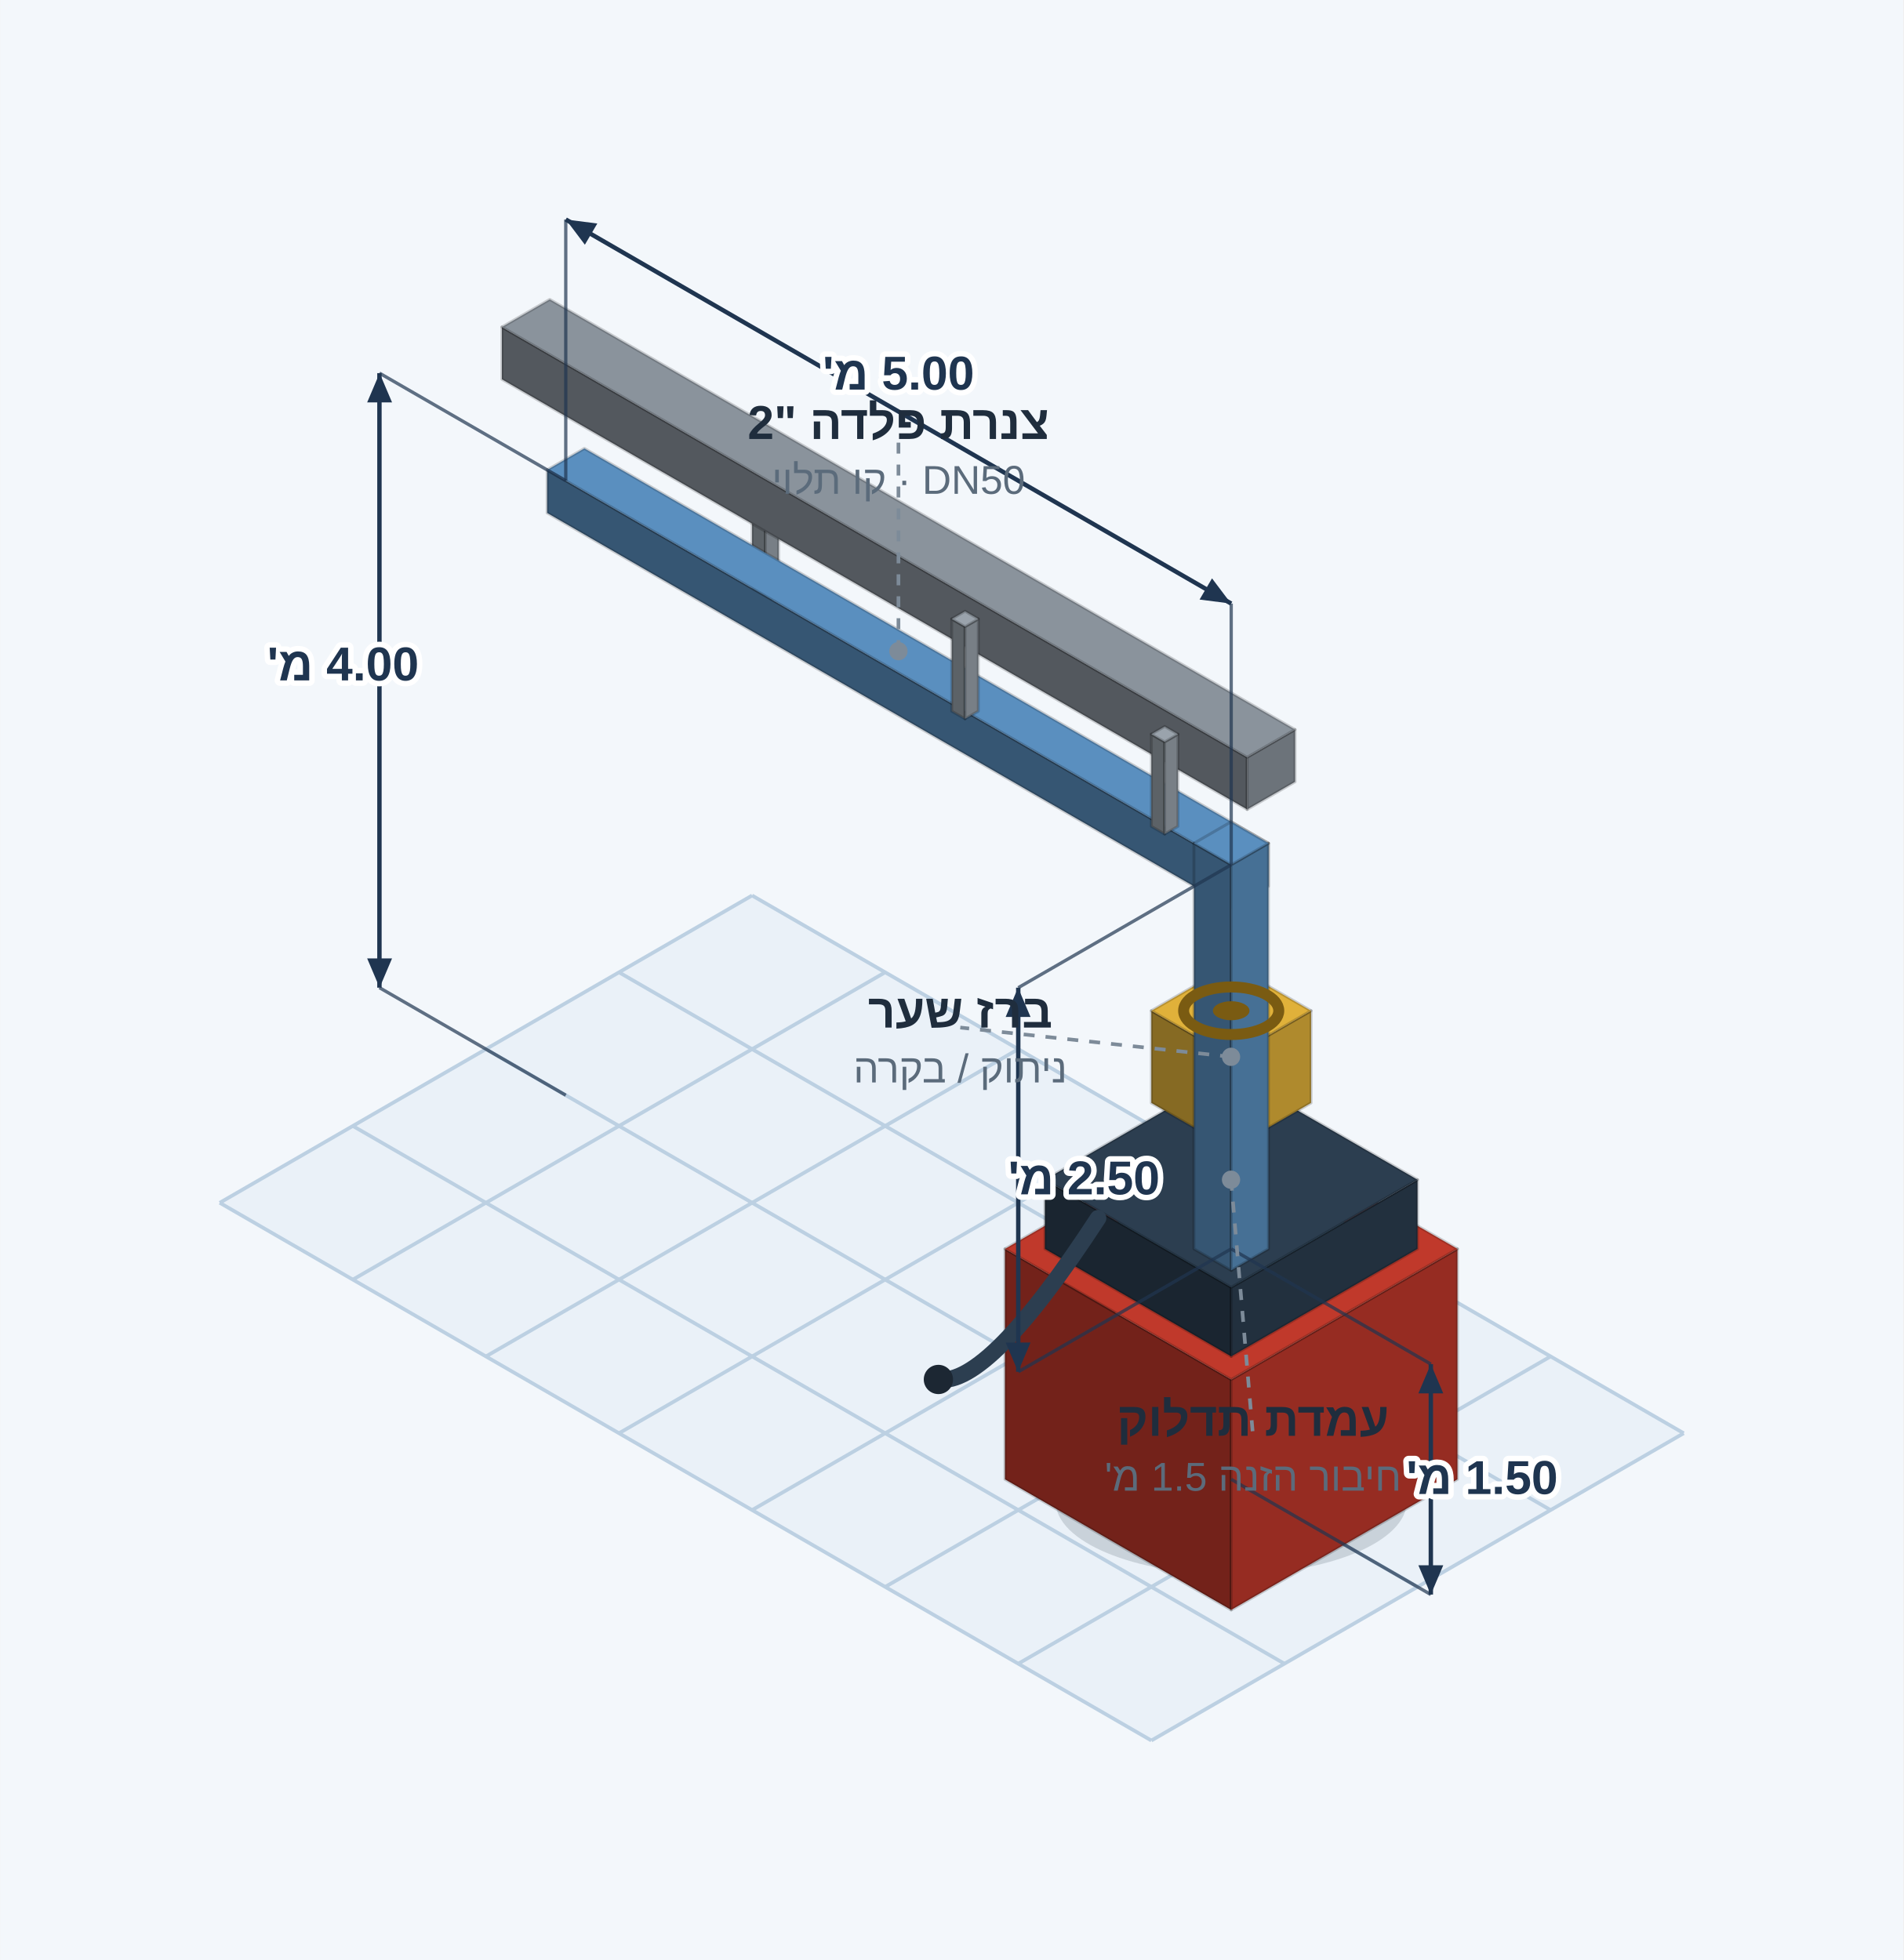
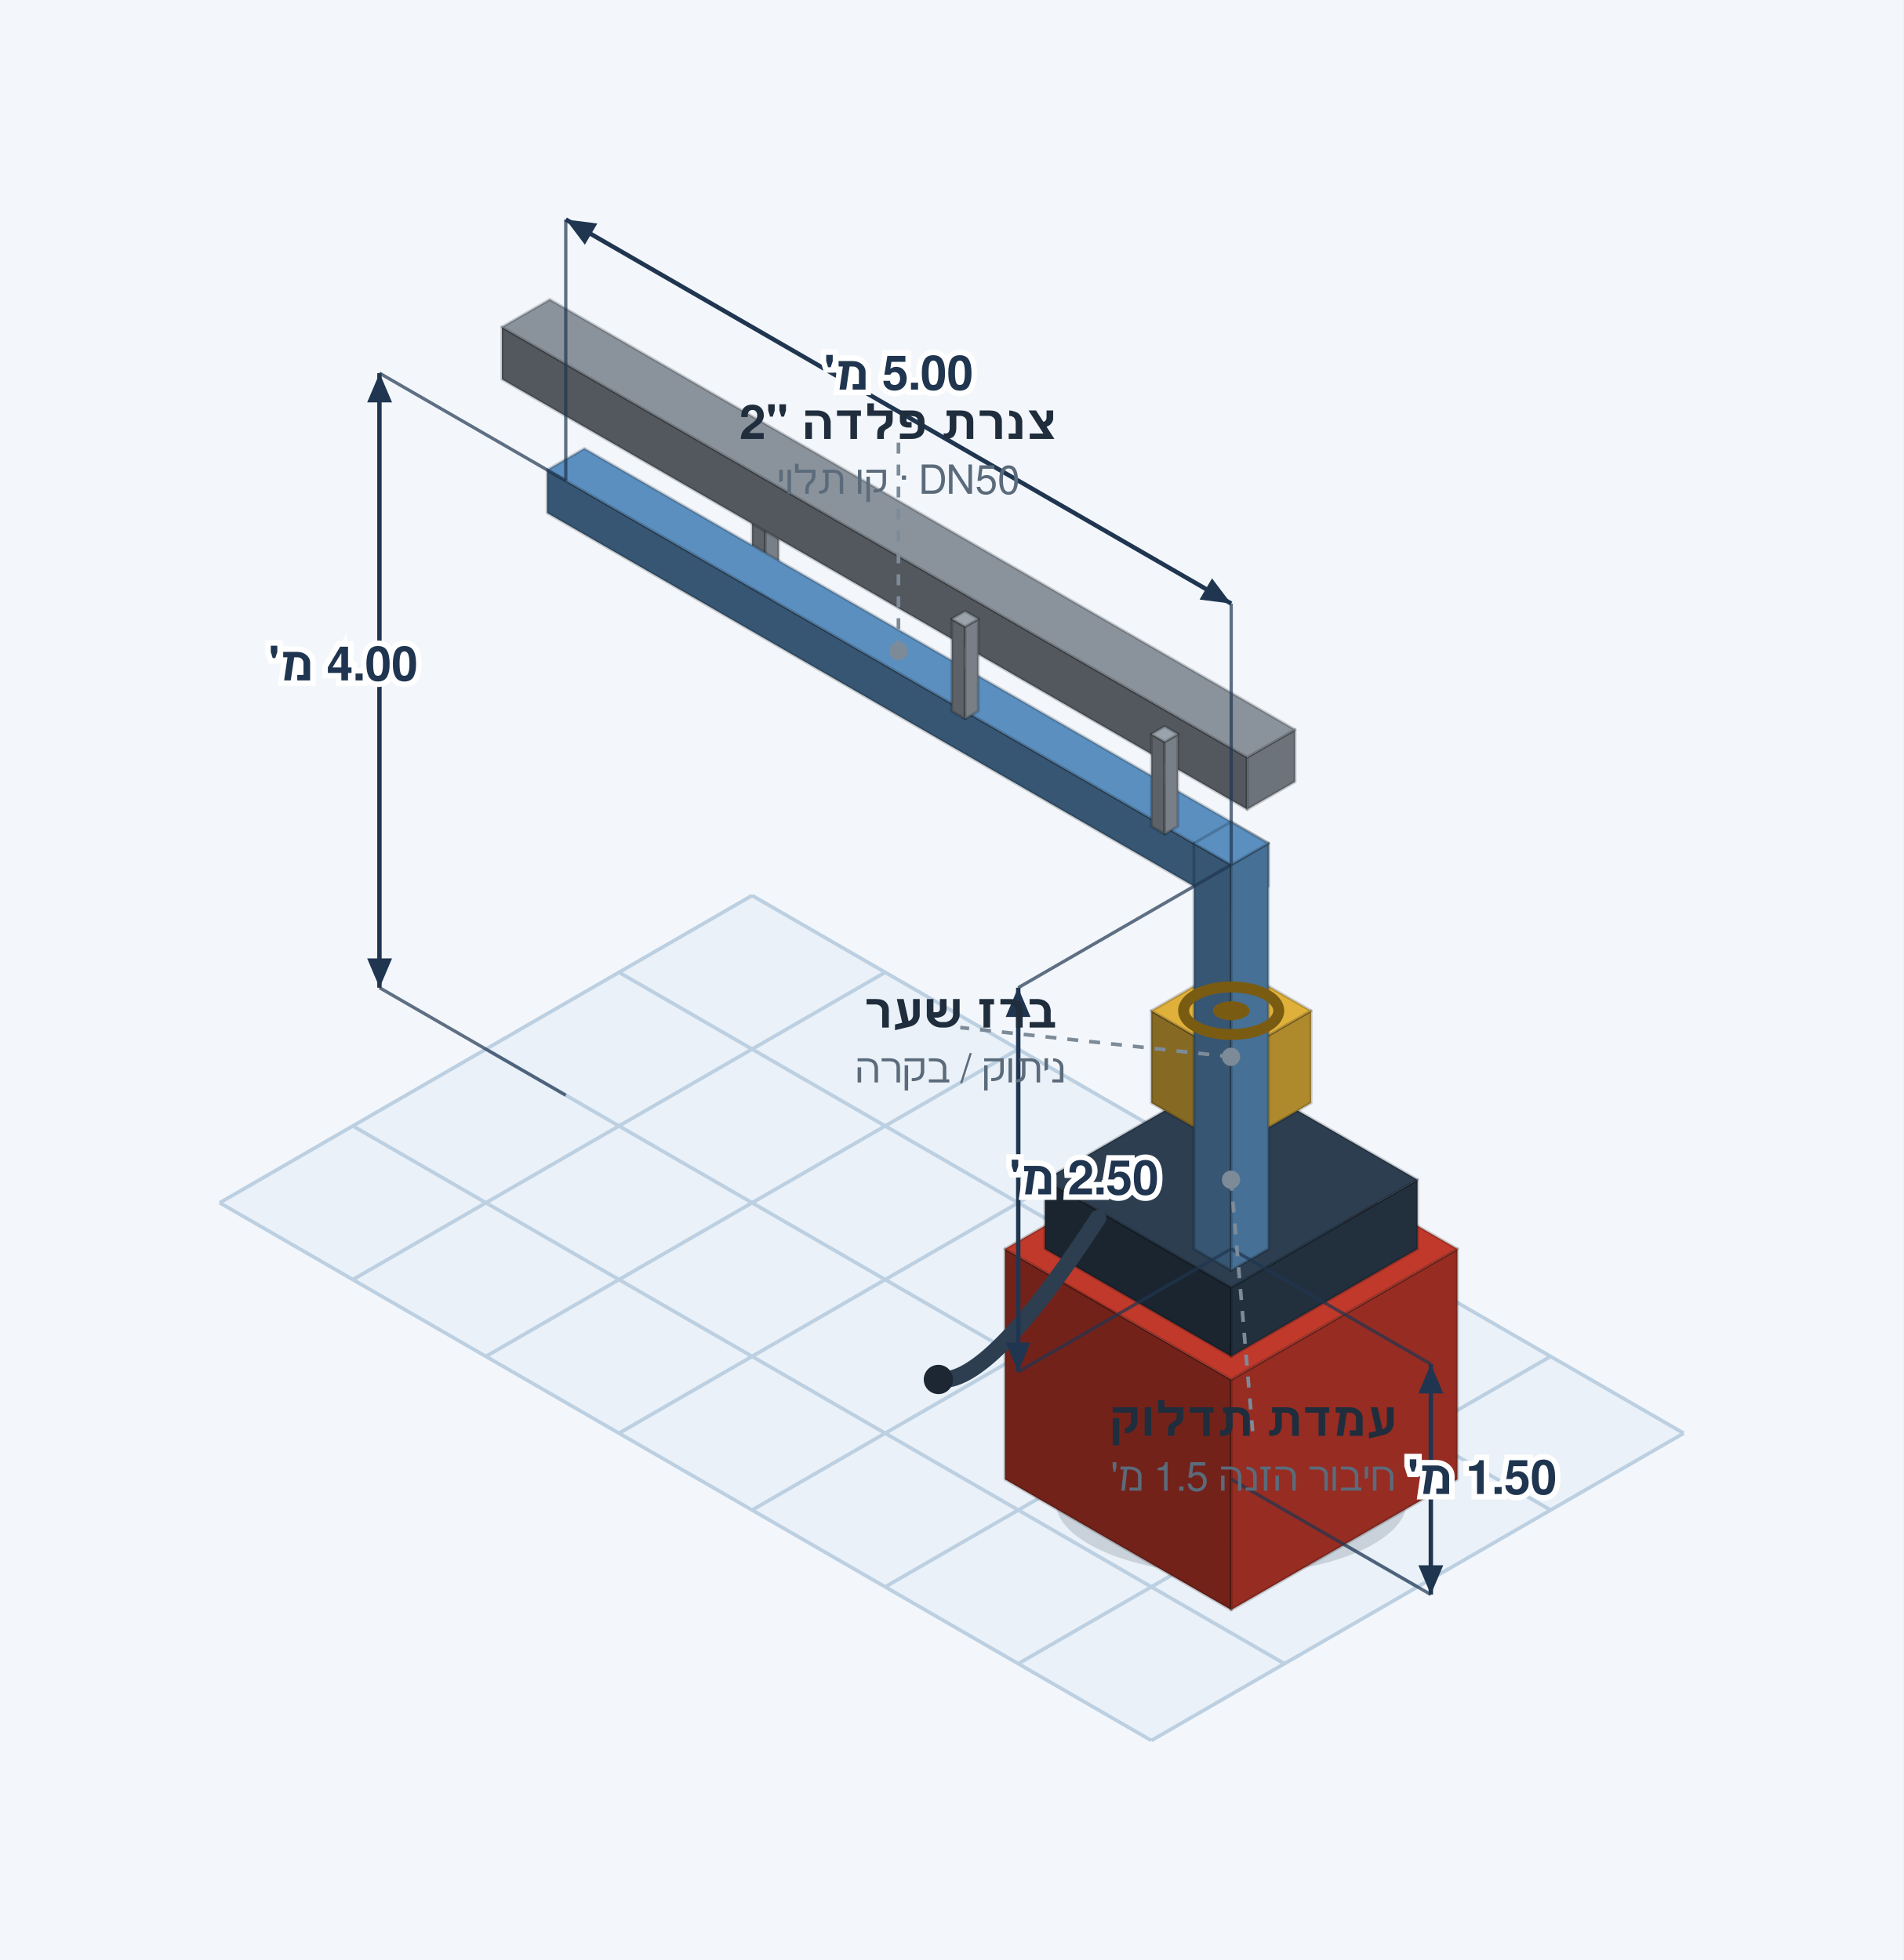
- <svg xmlns="http://www.w3.org/2000/svg" width="1000" height="1030" viewBox="-205.5 -244.8 520.1 535.8" font-family="Segoe UI, Arial, sans-serif" direction="rtl">
-   <style>
-     .grid-line{stroke:#bcd0e2;stroke-width:1}
-     .dim-line{stroke:#1f3550;stroke-width:1.2;fill:none}
-     .dim-wit{stroke:#1f3550;stroke-width:0.9;fill:none;opacity:.7}
-     .iso-label{font-size:13px;font-weight:600;fill:#1f2d3d}
-     .iso-sub{font-size:11px;fill:#5b6b7b}
-     .iso-dim{font-size:13px;font-weight:700;fill:#1f3550;paint-order:stroke;stroke:#fff;stroke-width:3px;stroke-linejoin:round}
-     .leader{stroke:#7d8b99;stroke-width:1;stroke-dasharray:3 3;fill:none}
-     .leader-dot{fill:#7d8b99}
-   </style>
+ <svg xmlns="http://www.w3.org/2000/svg" width="1000" height="1030" viewBox="-205.5 -244.8 520.1 535.8" font-family="FreeSans, Arial, sans-serif" direction="rtl">
  <rect x="-205.5" y="-244.8" width="520.1" height="535.8" fill="#f3f7fb" />
  <g>
    <polygon points="0,0 254.611,147 109.119,231 -145.492,84" fill="#eaf1f8" />
-     <line x1="0" y1="0" x2="-145.492" y2="84" class="grid-line" />
-     <line x1="36.373" y1="21" x2="-109.119" y2="105" class="grid-line" />
-     <line x1="72.746" y1="42" x2="-72.746" y2="126" class="grid-line" />
-     <line x1="109.119" y1="63" x2="-36.373" y2="147" class="grid-line" />
-     <line x1="145.492" y1="84" x2="0" y2="168" class="grid-line" />
-     <line x1="181.865" y1="105" x2="36.373" y2="189" class="grid-line" />
-     <line x1="218.238" y1="126" x2="72.746" y2="210" class="grid-line" />
-     <line x1="254.611" y1="147" x2="109.119" y2="231" class="grid-line" />
-     <line x1="0" y1="0" x2="254.611" y2="147" class="grid-line" />
-     <line x1="-36.373" y1="21" x2="218.238" y2="168" class="grid-line" />
-     <line x1="-72.746" y1="42" x2="181.865" y2="189" class="grid-line" />
-     <line x1="-109.119" y1="63" x2="145.492" y2="210" class="grid-line" />
-     <line x1="-145.492" y1="84" x2="109.119" y2="231" class="grid-line" />
+     <line x1="0" y1="0" x2="-145.492" y2="84" stroke="#bcd0e2" stroke-width="1" />
+     <line x1="36.373" y1="21" x2="-109.119" y2="105" stroke="#bcd0e2" stroke-width="1" />
+     <line x1="72.746" y1="42" x2="-72.746" y2="126" stroke="#bcd0e2" stroke-width="1" />
+     <line x1="109.119" y1="63" x2="-36.373" y2="147" stroke="#bcd0e2" stroke-width="1" />
+     <line x1="145.492" y1="84" x2="0" y2="168" stroke="#bcd0e2" stroke-width="1" />
+     <line x1="181.865" y1="105" x2="36.373" y2="189" stroke="#bcd0e2" stroke-width="1" />
+     <line x1="218.238" y1="126" x2="72.746" y2="210" stroke="#bcd0e2" stroke-width="1" />
+     <line x1="254.611" y1="147" x2="109.119" y2="231" stroke="#bcd0e2" stroke-width="1" />
+     <line x1="0" y1="0" x2="254.611" y2="147" stroke="#bcd0e2" stroke-width="1" />
+     <line x1="-36.373" y1="21" x2="218.238" y2="168" stroke="#bcd0e2" stroke-width="1" />
+     <line x1="-72.746" y1="42" x2="181.865" y2="189" stroke="#bcd0e2" stroke-width="1" />
+     <line x1="-109.119" y1="63" x2="145.492" y2="210" stroke="#bcd0e2" stroke-width="1" />
+     <line x1="-145.492" y1="84" x2="109.119" y2="231" stroke="#bcd0e2" stroke-width="1" />
    <ellipse cx="130.943" cy="165.6" rx="48" ry="20" fill="rgba(31,45,61,0.16)" />
    <polygon points="83.66,115.50 90.21,119.28 90.21,96.18 83.66,92.40" fill="rgb(26,37,48)" stroke="rgba(0,0,0,0.18)" stroke-width="0.8" stroke-linejoin="round" />
    <polygon points="112.03,106.68 90.21,119.28 90.21,96.18 112.03,83.58" fill="rgb(34,48,62)" stroke="rgba(0,0,0,0.18)" stroke-width="0.8" stroke-linejoin="round" />
    <polygon points="105.48,79.80 112.03,83.58 90.21,96.18 83.66,92.40" fill="rgb(44,62,80)" stroke="rgba(0,0,0,0.18)" stroke-width="0.8" stroke-linejoin="round" />
    <polygon points="69.11,159.60 130.94,195.30 130.94,132.30 69.11,96.60" fill="rgb(115,34,26)" stroke="rgba(0,0,0,0.18)" stroke-width="0.8" stroke-linejoin="round" />
    <polygon points="192.78,159.60 130.94,195.30 130.94,132.30 192.78,96.60" fill="rgb(150,44,34)" stroke="rgba(0,0,0,0.18)" stroke-width="0.8" stroke-linejoin="round" />
    <polygon points="130.94,60.90 192.78,96.60 130.94,132.30 69.11,96.60" fill="rgb(192,57,43)" stroke="rgba(0,0,0,0.18)" stroke-width="0.8" stroke-linejoin="round" />
    <polygon points="0.00,-81.90 3.64,-79.80 3.64,-105.00 0.00,-107.10" fill="rgb(92,98,103)" stroke="rgba(0,0,0,0.18)" stroke-width="0.8" stroke-linejoin="round" />
    <polygon points="7.27,-81.90 3.64,-79.80 3.64,-105.00 7.27,-107.10" fill="rgb(120,127,134)" stroke="rgba(0,0,0,0.18)" stroke-width="0.8" stroke-linejoin="round" />
    <polygon points="3.64,-109.20 7.27,-107.10 3.64,-105.00 0.00,-107.10" fill="rgb(154,163,172)" stroke="rgba(0,0,0,0.18)" stroke-width="0.8" stroke-linejoin="round" />
    <polygon points="109.12,98.70 130.94,111.30 130.94,104.58 109.12,91.98" fill="rgb(38,67,90)" stroke="rgba(0,0,0,0.18)" stroke-width="0.8" stroke-linejoin="round" />
    <polygon points="152.77,98.70 130.94,111.30 130.94,104.58 152.77,91.98" fill="rgb(49,87,117)" stroke="rgba(0,0,0,0.18)" stroke-width="0.8" stroke-linejoin="round" />
    <polygon points="130.94,79.38 152.77,91.98 130.94,104.58 109.12,91.98" fill="rgb(63,111,150)" stroke="rgba(0,0,0,0.18)" stroke-width="0.8" stroke-linejoin="round" />
    <polygon points="-56.01,-104.58 130.94,3.36 130.94,-8.40 -56.01,-116.34" fill="rgb(54,86,115)" stroke="rgba(0,0,0,0.18)" stroke-width="0.8" stroke-linejoin="round" />
    <polygon points="141.13,-2.52 130.94,3.36 130.94,-8.40 141.13,-14.28" fill="rgb(70,112,149)" stroke="rgba(0,0,0,0.18)" stroke-width="0.8" stroke-linejoin="round" />
    <polygon points="-45.83,-122.22 141.13,-14.28 130.94,-8.40 -56.01,-116.34" fill="rgb(90,143,191)" stroke="rgba(0,0,0,0.18)" stroke-width="0.8" stroke-linejoin="round" />
    <polygon points="100.03,92.19 132.76,111.09 132.76,99.33 100.03,80.43" fill="rgb(62,115,139)" stroke="rgba(0,0,0,0.18)" stroke-width="0.8" stroke-linejoin="round" />
    <polygon points="161.86,94.29 132.76,111.09 132.76,99.33 161.86,82.53" fill="rgb(80,150,181)" stroke="rgba(0,0,0,0.18)" stroke-width="0.8" stroke-linejoin="round" />
    <polygon points="129.12,63.63 161.86,82.53 132.76,99.33 100.03,80.43" fill="rgb(103,192,232)" stroke="rgba(0,0,0,0.18)" stroke-width="0.8" stroke-linejoin="round" />
    <polygon points="80.02,96.60 130.94,126.00 130.94,107.10 80.02,77.70" fill="rgb(26,37,48)" stroke="rgba(0,0,0,0.18)" stroke-width="0.8" stroke-linejoin="round" />
    <polygon points="181.87,96.60 130.94,126.00 130.94,107.10 181.87,77.70" fill="rgb(34,48,62)" stroke="rgba(0,0,0,0.18)" stroke-width="0.8" stroke-linejoin="round" />
    <polygon points="130.94,48.30 181.87,77.70 130.94,107.10 80.02,77.70" fill="rgb(44,62,80)" stroke="rgba(0,0,0,0.18)" stroke-width="0.8" stroke-linejoin="round" />
    <polygon points="-68.38,-141.12 135.31,-23.52 135.31,-37.80 -68.38,-155.40" fill="rgb(83,88,94)" stroke="rgba(0,0,0,0.18)" stroke-width="0.8" stroke-linejoin="round" />
    <polygon points="148.40,-31.08 135.31,-23.52 135.31,-37.80 148.40,-45.36" fill="rgb(108,115,122)" stroke="rgba(0,0,0,0.18)" stroke-width="0.8" stroke-linejoin="round" />
    <polygon points="-55.29,-162.96 148.40,-45.36 135.31,-37.80 -68.38,-155.40" fill="rgb(138,147,156)" stroke="rgba(0,0,0,0.18)" stroke-width="0.8" stroke-linejoin="round" />
    <polygon points="54.56,-50.40 58.20,-48.30 58.20,-73.50 54.56,-75.60" fill="rgb(92,98,103)" stroke="rgba(0,0,0,0.18)" stroke-width="0.8" stroke-linejoin="round" />
    <polygon points="61.83,-50.40 58.20,-48.30 58.20,-73.50 61.83,-75.60" fill="rgb(120,127,134)" stroke="rgba(0,0,0,0.18)" stroke-width="0.8" stroke-linejoin="round" />
    <polygon points="58.20,-77.70 61.83,-75.60 58.20,-73.50 54.56,-75.60" fill="rgb(154,163,172)" stroke="rgba(0,0,0,0.18)" stroke-width="0.8" stroke-linejoin="round" />
    <polygon points="109.12,56.70 130.94,69.30 130.94,44.10 109.12,31.50" fill="rgb(134,106,35)" stroke="rgba(0,0,0,0.18)" stroke-width="0.8" stroke-linejoin="round" />
    <polygon points="152.77,56.70 130.94,69.30 130.94,44.10 152.77,31.50" fill="rgb(175,138,45)" stroke="rgba(0,0,0,0.18)" stroke-width="0.8" stroke-linejoin="round" />
    <polygon points="130.94,18.90 152.77,31.50 130.94,44.10 109.12,31.50" fill="rgb(224,177,58)" stroke="rgba(0,0,0,0.18)" stroke-width="0.8" stroke-linejoin="round" />
    <polygon points="120.76,96.60 130.94,102.48 130.94,-8.40 120.76,-14.28" fill="rgb(54,86,115)" stroke="rgba(0,0,0,0.18)" stroke-width="0.8" stroke-linejoin="round" />
    <polygon points="141.13,96.60 130.94,102.48 130.94,-8.40 141.13,-14.28" fill="rgb(70,112,149)" stroke="rgba(0,0,0,0.18)" stroke-width="0.8" stroke-linejoin="round" />
    <polygon points="130.94,-20.16 141.13,-14.28 130.94,-8.40 120.76,-14.28" fill="rgb(90,143,191)" stroke="rgba(0,0,0,0.18)" stroke-width="0.8" stroke-linejoin="round" />
    <polygon points="109.12,-18.90 112.76,-16.80 112.76,-42.00 109.12,-44.10" fill="rgb(92,98,103)" stroke="rgba(0,0,0,0.18)" stroke-width="0.8" stroke-linejoin="round" />
    <polygon points="116.39,-18.90 112.76,-16.80 112.76,-42.00 116.39,-44.10" fill="rgb(120,127,134)" stroke="rgba(0,0,0,0.18)" stroke-width="0.8" stroke-linejoin="round" />
    <polygon points="112.76,-46.20 116.39,-44.10 112.76,-42.00 109.12,-44.10" fill="rgb(154,163,172)" stroke="rgba(0,0,0,0.18)" stroke-width="0.8" stroke-linejoin="round" />
    <ellipse cx="130.943" cy="31.5" rx="13" ry="6.5" fill="none" stroke="#7a5b12" stroke-width="3" />
    <ellipse cx="130.943" cy="31.5" rx="5" ry="2.6" fill="#7a5b12" />
    <path d="M 94.57 88.2 Q 64.57 134.25 50.922 132.3" fill="none" stroke="#2c3e50" stroke-width="4.5" stroke-linecap="round" />
    <circle cx="50.922" cy="132.3" r="4" fill="#1c2733" />
  </g>
  <g>
-     <line x1="-50.922" y1="-113.4" x2="-50.922" y2="-184.8" class="dim-wit" />
-     <line x1="130.943" y1="-8.4" x2="130.943" y2="-79.8" class="dim-wit" />
-     <line x1="-50.922" y1="-184.8" x2="130.943" y2="-79.8" class="dim-line" />
+     <line x1="-50.922" y1="-113.4" x2="-50.922" y2="-184.8" stroke="#1f3550" stroke-width="0.9" opacity="0.7" />
+     <line x1="130.943" y1="-8.4" x2="130.943" y2="-79.8" stroke="#1f3550" stroke-width="0.9" opacity="0.7" />
+     <line x1="-50.922" y1="-184.8" x2="130.943" y2="-79.8" stroke="#1f3550" stroke-width="1.2" />
    <polygon points="-50.9,-184.8 -45.7,-177.9 -42.3,-183.7" fill="#1f3550" />
    <polygon points="130.9,-79.8 125.7,-86.7 122.3,-80.9" fill="#1f3550" />
-     <text x="40.0" y="-138.3" text-anchor="middle" class="iso-dim">5.00 מ'</text>
-     <line x1="-50.922" y1="54.6" x2="-101.845" y2="25.2" class="dim-wit" />
-     <line x1="-50.922" y1="-113.4" x2="-101.845" y2="-142.8" class="dim-wit" />
-     <line x1="-101.845" y1="25.2" x2="-101.845" y2="-142.8" class="dim-line" />
+     <text x="40.0" y="-138.3" text-anchor="middle" font-family="FreeSans, Arial, sans-serif" font-size="13" font-weight="700" fill="#1f3550" paint-order="stroke" stroke="#fff" stroke-width="3">5.00 מ'</text>
+     <line x1="-50.922" y1="54.6" x2="-101.845" y2="25.2" stroke="#1f3550" stroke-width="0.9" opacity="0.7" />
+     <line x1="-50.922" y1="-113.4" x2="-101.845" y2="-142.8" stroke="#1f3550" stroke-width="0.9" opacity="0.7" />
+     <line x1="-101.845" y1="25.2" x2="-101.845" y2="-142.8" stroke="#1f3550" stroke-width="1.2" />
    <polygon points="-101.8,25.2 -98.4,17.2 -105.2,17.2" fill="#1f3550" />
    <polygon points="-101.8,-142.8 -105.2,-134.8 -98.4,-134.8" fill="#1f3550" />
-     <text x="-111.8" y="-58.8" text-anchor="middle" class="iso-dim">4.00 מ'</text>
-     <line x1="130.943" y1="96.6" x2="72.746" y2="130.2" class="dim-wit" />
-     <line x1="130.943" y1="-8.4" x2="72.746" y2="25.2" class="dim-wit" />
-     <line x1="72.746" y1="130.2" x2="72.746" y2="25.2" class="dim-line" />
+     <text x="-111.8" y="-58.8" text-anchor="middle" font-family="FreeSans, Arial, sans-serif" font-size="13" font-weight="700" fill="#1f3550" paint-order="stroke" stroke="#fff" stroke-width="3">4.00 מ'</text>
+     <line x1="130.943" y1="96.6" x2="72.746" y2="130.2" stroke="#1f3550" stroke-width="0.9" opacity="0.7" />
+     <line x1="130.943" y1="-8.4" x2="72.746" y2="25.2" stroke="#1f3550" stroke-width="0.9" opacity="0.7" />
+     <line x1="72.746" y1="130.2" x2="72.746" y2="25.2" stroke="#1f3550" stroke-width="1.2" />
    <polygon points="72.7,130.2 76.1,122.2 69.3,122.2" fill="#1f3550" />
    <polygon points="72.7,25.2 69.3,33.2 76.1,33.2" fill="#1f3550" />
-     <text x="90.7" y="81.7" text-anchor="middle" class="iso-dim">2.50 מ'</text>
-     <line x1="130.943" y1="159.6" x2="185.503" y2="191.1" class="dim-wit" />
-     <line x1="130.943" y1="96.6" x2="185.503" y2="128.1" class="dim-wit" />
-     <line x1="185.503" y1="191.1" x2="185.503" y2="128.1" class="dim-line" />
+     <text x="90.7" y="81.7" text-anchor="middle" font-family="FreeSans, Arial, sans-serif" font-size="13" font-weight="700" fill="#1f3550" paint-order="stroke" stroke="#fff" stroke-width="3">2.50 מ'</text>
+     <line x1="130.943" y1="159.6" x2="185.503" y2="191.1" stroke="#1f3550" stroke-width="0.9" opacity="0.7" />
+     <line x1="130.943" y1="96.6" x2="185.503" y2="128.1" stroke="#1f3550" stroke-width="0.9" opacity="0.7" />
+     <line x1="185.503" y1="191.1" x2="185.503" y2="128.1" stroke="#1f3550" stroke-width="1.2" />
    <polygon points="185.5,191.1 188.9,183.1 182.1,183.1" fill="#1f3550" />
    <polygon points="185.5,128.1 182.1,136.1 188.9,136.1" fill="#1f3550" />
-     <text x="199.5" y="163.6" text-anchor="middle" class="iso-dim">1.50 מ'</text>
+     <text x="199.5" y="163.6" text-anchor="middle" font-family="FreeSans, Arial, sans-serif" font-size="13" font-weight="700" fill="#1f3550" paint-order="stroke" stroke="#fff" stroke-width="3">1.50 מ'</text>
  </g>
  <g>
-     <circle cx="40.0" cy="-66.8" r="2.5" class="leader-dot" />
-     <path d="M 40.0 -66.8 L 40.0 -124.8" class="leader" />
-     <text x="40.0" y="-124.8" text-anchor="middle" class="iso-label">צנרת פלדה "2</text>
-     <text x="40.0" y="-109.8" text-anchor="middle" class="iso-sub">DN50 · קו תלוי</text>
-     <circle cx="130.9" cy="44.1" r="2.5" class="leader-dot" />
-     <path d="M 130.9 44.1 L 56.9 36.1" class="leader" />
-     <text x="56.9" y="36.1" text-anchor="middle" class="iso-label">ברז שער</text>
-     <text x="56.9" y="51.1" text-anchor="middle" class="iso-sub">ניתוק / בקרה</text>
-     <circle cx="130.9" cy="77.7" r="2.5" class="leader-dot" />
-     <path d="M 130.9 77.7 L 136.9 147.7" class="leader" />
-     <text x="136.9" y="147.7" text-anchor="middle" class="iso-label">עמדת תדלוק</text>
-     <text x="136.9" y="162.7" text-anchor="middle" class="iso-sub">חיבור הזנה 1.5 מ'</text>
+     <circle cx="40.0" cy="-66.8" r="2.5" fill="#7d8b99" />
+     <path d="M 40.0 -66.8 L 40.0 -124.8" fill="none" stroke="#7d8b99" stroke-width="1" stroke-dasharray="3 3" />
+     <text x="40.0" y="-124.8" text-anchor="middle" font-family="FreeSans, Arial, sans-serif" font-size="13" font-weight="600" fill="#1f2d3d">צנרת פלדה "2</text>
+     <text x="40.0" y="-109.8" text-anchor="middle" font-family="FreeSans, Arial, sans-serif" font-size="11" fill="#5b6b7b">DN50 · קו תלוי</text>
+     <circle cx="130.9" cy="44.1" r="2.5" fill="#7d8b99" />
+     <path d="M 130.9 44.1 L 56.9 36.1" fill="none" stroke="#7d8b99" stroke-width="1" stroke-dasharray="3 3" />
+     <text x="56.9" y="36.1" text-anchor="middle" font-family="FreeSans, Arial, sans-serif" font-size="13" font-weight="600" fill="#1f2d3d">ברז שער</text>
+     <text x="56.9" y="51.1" text-anchor="middle" font-family="FreeSans, Arial, sans-serif" font-size="11" fill="#5b6b7b">ניתוק / בקרה</text>
+     <circle cx="130.9" cy="77.7" r="2.5" fill="#7d8b99" />
+     <path d="M 130.9 77.7 L 136.9 147.7" fill="none" stroke="#7d8b99" stroke-width="1" stroke-dasharray="3 3" />
+     <text x="136.9" y="147.7" text-anchor="middle" font-family="FreeSans, Arial, sans-serif" font-size="13" font-weight="600" fill="#1f2d3d">עמדת תדלוק</text>
+     <text x="136.9" y="162.7" text-anchor="middle" font-family="FreeSans, Arial, sans-serif" font-size="11" fill="#5b6b7b">חיבור הזנה 1.5 מ'</text>
  </g>
</svg>
